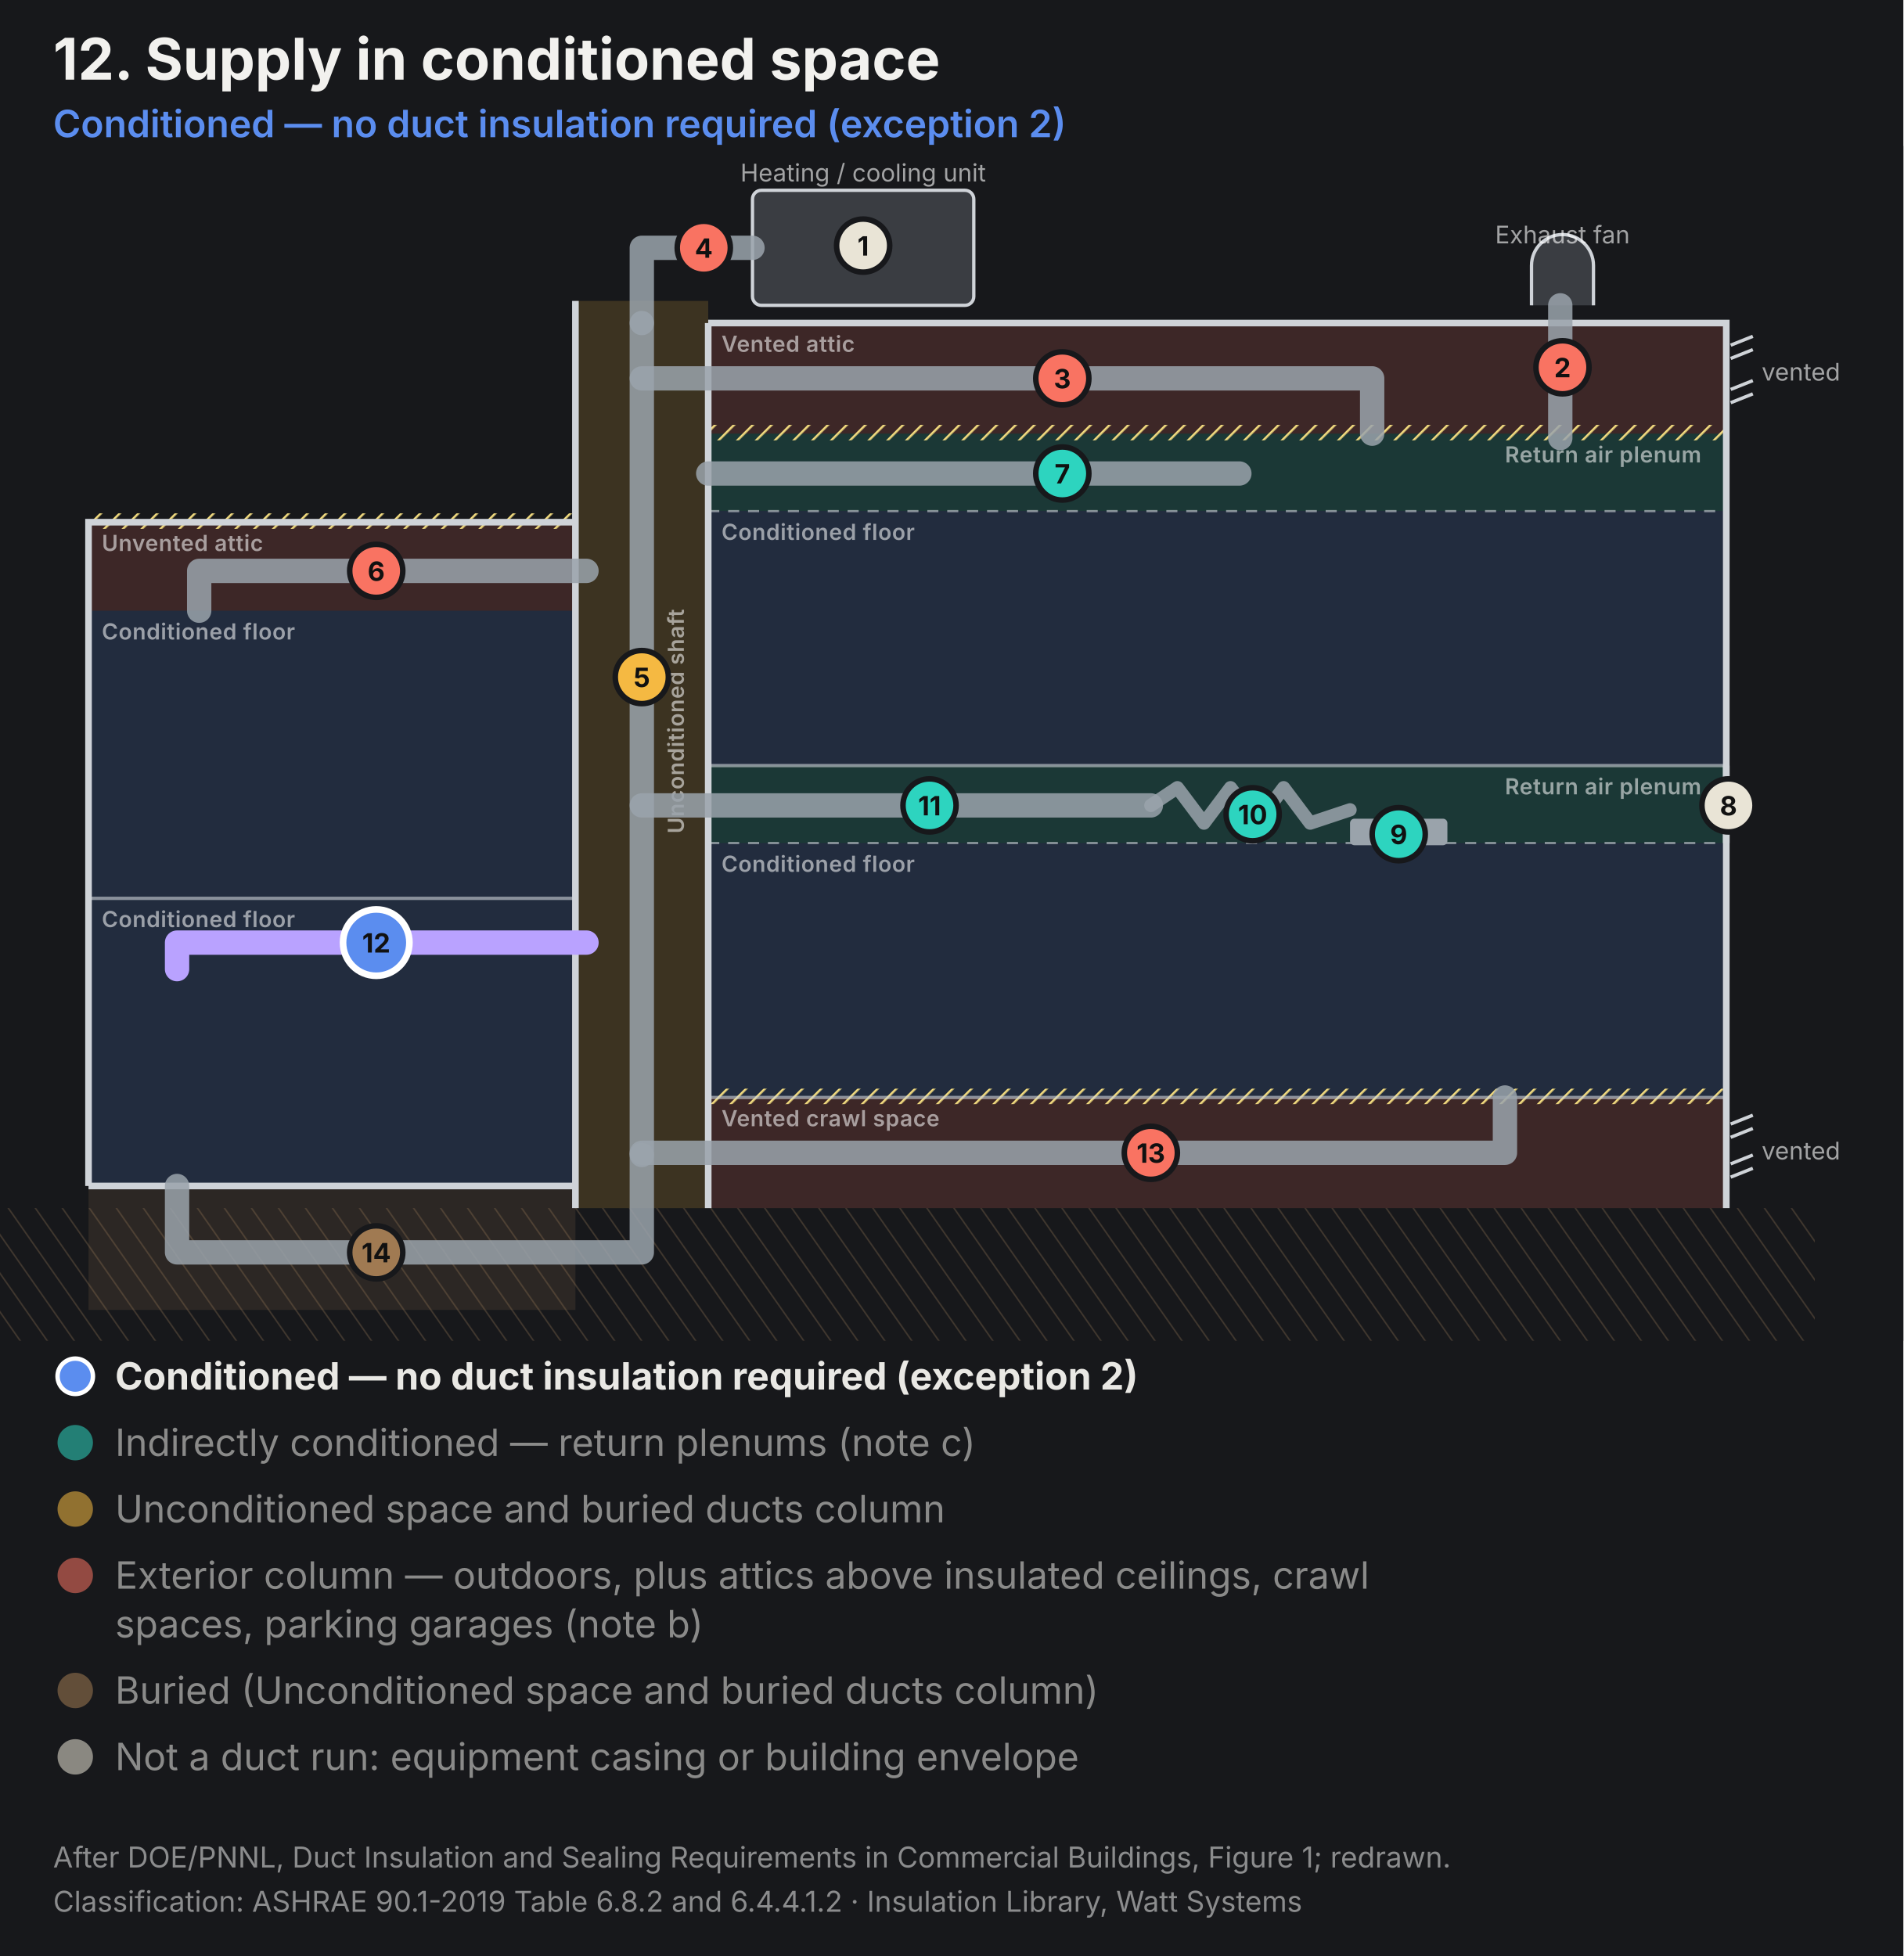
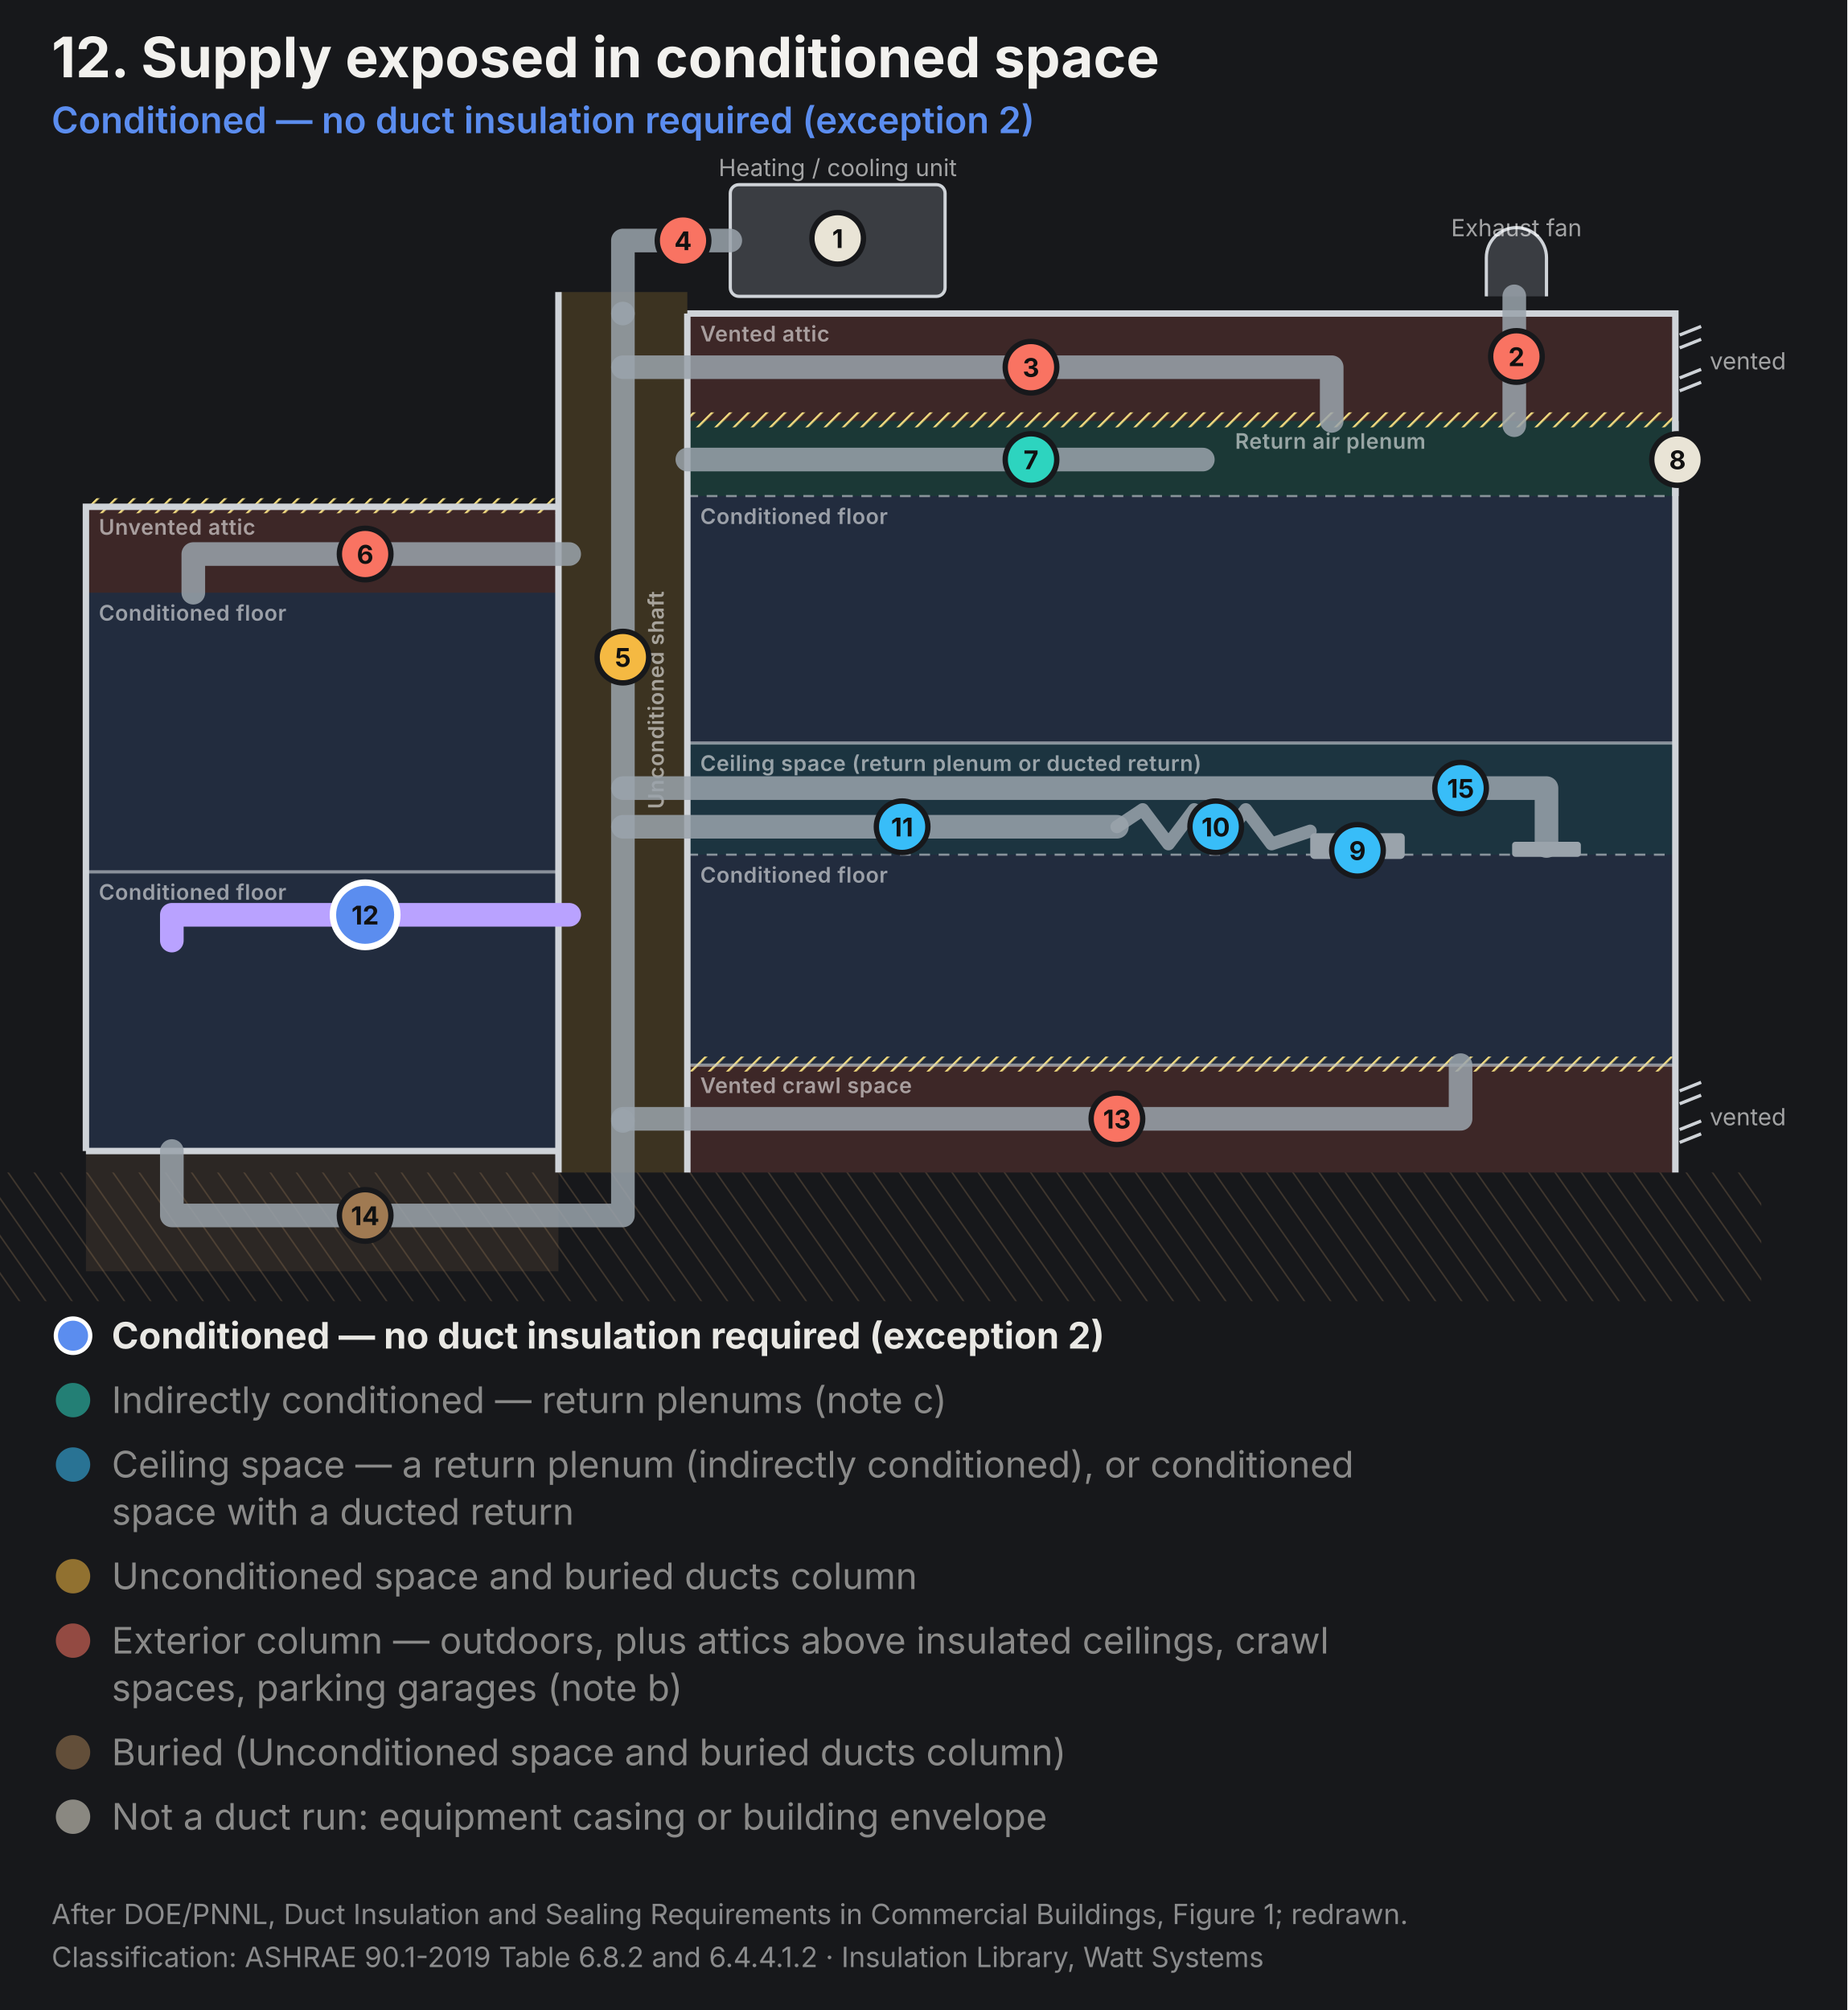
- <svg xmlns="http://www.w3.org/2000/svg" viewBox="0 0 860 884" width="860" height="884" font-family="system-ui, -apple-system, Segoe UI, sans-serif">
-   <rect width="860" height="884" fill="#17181b" />
-   <text x="24" y="36" fill="#f2f1ee" font-size="26" font-weight="750">12. Supply in conditioned space</text>
+ <svg xmlns="http://www.w3.org/2000/svg" viewBox="0 0 860 936" width="860" height="936" font-family="system-ui, -apple-system, Segoe UI, sans-serif">
+   <rect width="860" height="936" fill="#17181b" />
+   <text x="24" y="36" fill="#f2f1ee" font-size="26" font-weight="750">12. Supply exposed in conditioned space</text>
  <text x="24" y="62" fill="#5b8def" font-size="17" font-weight="600">Conditioned — no duct insulation required (exception 2)</text>
-   <svg viewBox="80 40 860 540" role="img" aria-label="Building section with 14 numbered duct locations" width="860" height="540" x="0" y="66">
+   <svg viewBox="80 40 860 540" role="img" aria-label="Building section with 15 numbered duct locations" width="860" height="540" x="0" y="66">
    <style>
.g-space { font: 600 10px system-ui, -apple-system, sans-serif; fill: rgba(255,255,255,0.55); letter-spacing: 0.02em; }
.g-note { font: 11px system-ui, -apple-system, sans-serif; fill: rgba(255,255,255,0.6); }
.g-spot circle { stroke: #17181b; stroke-width: 2.5; }
.g-spot text { font: 750 12px system-ui, -apple-system, sans-serif; fill: #111; }
.g-spot.on circle { r: 15; stroke: #fff; stroke-width: 3; }
</style>
    <rect x="80" y="40" width="860" height="540" fill="#17181b" />
    <defs>
      <pattern id="g-hatch" width="6" height="6" patternUnits="userSpaceOnUse" patternTransform="rotate(45)">
        <line x1="0" y1="0" x2="0" y2="6" stroke="#e8d27a" stroke-width="2" />
      </pattern>
      <pattern id="g-earth" width="10" height="10" patternUnits="userSpaceOnUse" patternTransform="rotate(-35)">
        <line x1="0" y1="0" x2="0" y2="10" stroke="#5a4a3a" stroke-width="1.5" />
      </pattern>
    </defs>
    <rect x="80" y="520" width="820" height="60" fill="url(#g-earth)" opacity="0.55" />
    <rect x="120" y="510" width="220" height="56" fill="#a07a52" opacity="0.16" />
    <g>
      <rect x="400" y="120" width="460" height="50" fill="#f97362" opacity="0.17" />
      <text x="406" y="133" class="g-space">Vented attic</text>
    </g>
    <g>
      <rect x="400" y="170" width="460" height="35" fill="#2dd4bf" opacity="0.17" />
-       <text x="760" y="183" class="g-space">Return air plenum</text>
+       <text x="655" y="183" class="g-space">Return air plenum</text>
    </g>
    <g>
      <rect x="400" y="205" width="460" height="115" fill="#5b8def" opacity="0.17" />
      <text x="406" y="218" class="g-space">Conditioned floor</text>
    </g>
    <g>
-       <rect x="400" y="320" width="460" height="35" fill="#2dd4bf" opacity="0.17" />
-       <text x="760" y="333" class="g-space">Return air plenum</text>
+       <rect x="400" y="320" width="460" height="52" fill="#38bdf8" opacity="0.17" />
+       <text x="406" y="333" class="g-space">Ceiling space (return plenum or ducted return)</text>
    </g>
    <g>
-       <rect x="400" y="355" width="460" height="115" fill="#5b8def" opacity="0.17" />
-       <text x="406" y="368" class="g-space">Conditioned floor</text>
+       <rect x="400" y="372" width="460" height="98" fill="#5b8def" opacity="0.17" />
+       <text x="406" y="385" class="g-space">Conditioned floor</text>
    </g>
    <g>
      <rect x="400" y="470" width="460" height="50" fill="#f97362" opacity="0.17" />
      <text x="406" y="483" class="g-space">Vented crawl space</text>
    </g>
    <g>
      <rect x="340" y="110" width="60" height="410" fill="#f5b942" opacity="0.17" />
      <text x="389" y="300" class="g-space" transform="rotate(-90 389 300)" text-anchor="middle">Unconditioned shaft</text>
    </g>
    <g>
      <rect x="120" y="210" width="220" height="40" fill="#f97362" opacity="0.17" />
      <text x="126" y="223" class="g-space">Unvented attic</text>
    </g>
    <g>
      <rect x="120" y="250" width="220" height="130" fill="#5b8def" opacity="0.17" />
      <text x="126" y="263" class="g-space">Conditioned floor</text>
    </g>
    <g>
      <rect x="120" y="380" width="220" height="130" fill="#5b8def" opacity="0.17" />
      <text x="126" y="393" class="g-space">Conditioned floor</text>
    </g>
    <rect x="400" y="166" width="460" height="7" fill="url(#g-hatch)" />
    <rect x="120" y="206" width="220" height="7" fill="url(#g-hatch)" />
    <rect x="400" y="466" width="460" height="7" fill="url(#g-hatch)" />
    <path d="M120 510 V210 H340 M400 120 H860 V520 M120 510 H340 M340 110 V520 M400 120 V520" stroke="#cfd3d8" stroke-width="3" fill="none" />
    <path d="M400 320 H860 M400 470 H860 M120 380 H340" stroke="#cfd3d8" stroke-width="1.5" fill="none" opacity="0.6" />
-     <path d="M400 205 H860 M400 355 H860" stroke="#cfd3d8" stroke-width="1" stroke-dasharray="5 4" fill="none" opacity="0.6" />
+     <path d="M400 205 H860 M400 372 H860" stroke="#cfd3d8" stroke-width="1" stroke-dasharray="5 4" fill="none" opacity="0.6" />
    <path d="M862 130 l10 -4 M862 136 l10 -4" stroke="#cfd3d8" stroke-width="1.5" />
    <path d="M862 150 l10 -4 M862 156 l10 -4" stroke="#cfd3d8" stroke-width="1.5" />
    <path d="M862 482 l10 -4 M862 488 l10 -4" stroke="#cfd3d8" stroke-width="1.5" />
    <path d="M862 500 l10 -4 M862 506 l10 -4" stroke="#cfd3d8" stroke-width="1.5" />
    <text x="876" y="146" class="g-note">vented</text>
    <text x="876" y="498" class="g-note">vented</text>
    <rect x="420" y="60" width="100" height="52" rx="4" fill="#3a3d42" stroke="#cfd3d8" stroke-width="1.5" />
    <text x="470" y="56" class="g-note" text-anchor="middle">Heating / cooling unit</text>
    <path d="M772 112 v-18 a14 14 0 0 1 28 0 v18" fill="#3a3d42" stroke="#cfd3d8" stroke-width="1.5" />
    <text x="786" y="84" class="g-note" text-anchor="middle">Exhaust fan</text>
    <path d="M420 86 H370 V120" fill="none" stroke="#9aa3ab" stroke-width="11" stroke-linecap="round" stroke-linejoin="round" opacity="0.85" />
    <path d="M370 120 V496" fill="none" stroke="#9aa3ab" stroke-width="11" stroke-linecap="round" stroke-linejoin="round" opacity="0.85" />
    <path d="M370 145 H700 V170" fill="none" stroke="#9aa3ab" stroke-width="11" stroke-linecap="round" stroke-linejoin="round" opacity="0.85" />
    <path d="M785 172 V112" fill="none" stroke="#9aa3ab" stroke-width="11" stroke-linecap="round" stroke-linejoin="round" opacity="0.85" />
    <path d="M345 232 H170 V250" fill="none" stroke="#9aa3ab" stroke-width="11" stroke-linecap="round" stroke-linejoin="round" opacity="0.85" />
    <path d="M400 188 H640" fill="none" stroke="#9aa3ab" stroke-width="11" stroke-linecap="round" stroke-linejoin="round" opacity="0.85" />
-     <path d="M370 338 H600" fill="none" stroke="#9aa3ab" stroke-width="11" stroke-linecap="round" stroke-linejoin="round" opacity="0.85" />
-     <path d="M600 338 L612 330 L624 346 L636 330 L648 346 L660 330 L672 346 L690 340" fill="none" stroke="#9aa3ab" stroke-width="6" stroke-linecap="round" stroke-linejoin="round" opacity="0.85" />
+     <path d="M370 341 H800 V368" fill="none" stroke="#9aa3ab" stroke-width="11" stroke-linecap="round" stroke-linejoin="round" opacity="0.85" />
+     <path d="M370 359 H600" fill="none" stroke="#9aa3ab" stroke-width="11" stroke-linecap="round" stroke-linejoin="round" opacity="0.85" />
+     <path d="M600 359 L612 351 L624 367 L636 351 L648 367 L660 351 L672 367 L690 361" fill="none" stroke="#9aa3ab" stroke-width="6" stroke-linecap="round" stroke-linejoin="round" opacity="0.85" />
    <path d="M345 400 H160 V412" fill="none" stroke="#b9a2ff" stroke-width="11" stroke-linecap="round" stroke-linejoin="round" opacity="1" />
    <path d="M370 495 H760 V470" fill="none" stroke="#9aa3ab" stroke-width="11" stroke-linecap="round" stroke-linejoin="round" opacity="0.85" />
    <path d="M370 496 V540 H160 V510" fill="none" stroke="#9aa3ab" stroke-width="11" stroke-linecap="round" stroke-linejoin="round" opacity="0.85" />
-     <rect x="690" y="344" width="44" height="12" rx="2" fill="#9aa3ab" />
-     <path d="M860 320 V355" stroke="#cfd3d8" stroke-width="3" />
+     <rect x="690" y="362" width="44" height="12" rx="2" fill="#9aa3ab" />
+     <rect x="784" y="366" width="32" height="7" rx="1.5" fill="#9aa3ab" />
+     <path d="M860 170 V205" stroke="#cfd3d8" stroke-width="3" />
    <g class="g-spot " transform="translate(470 85)">
      <circle r="12" fill="#e9e4d6" />
      <text text-anchor="middle" dy="4.5">1</text>
    </g>
    <g class="g-spot " transform="translate(786 140)">
      <circle r="12" fill="#f97362" />
      <text text-anchor="middle" dy="4.5">2</text>
    </g>
    <g class="g-spot " transform="translate(560 145)">
      <circle r="12" fill="#f97362" />
      <text text-anchor="middle" dy="4.5">3</text>
    </g>
    <g class="g-spot " transform="translate(398 86)">
      <circle r="12" fill="#f97362" />
      <text text-anchor="middle" dy="4.5">4</text>
    </g>
    <g class="g-spot " transform="translate(370 280)">
      <circle r="12" fill="#f5b942" />
      <text text-anchor="middle" dy="4.5">5</text>
    </g>
    <g class="g-spot " transform="translate(250 232)">
      <circle r="12" fill="#f97362" />
      <text text-anchor="middle" dy="4.5">6</text>
    </g>
    <g class="g-spot " transform="translate(560 188)">
      <circle r="12" fill="#2dd4bf" />
      <text text-anchor="middle" dy="4.5">7</text>
    </g>
-     <g class="g-spot " transform="translate(861 338)">
+     <g class="g-spot " transform="translate(861 188)">
      <circle r="12" fill="#e9e4d6" />
      <text text-anchor="middle" dy="4.5">8</text>
    </g>
-     <g class="g-spot " transform="translate(712 351)">
-       <circle r="12" fill="#2dd4bf" />
+     <g class="g-spot " transform="translate(712 370)">
+       <circle r="12" fill="#38bdf8" />
      <text text-anchor="middle" dy="4.5">9</text>
    </g>
-     <g class="g-spot " transform="translate(646 342)">
-       <circle r="12" fill="#2dd4bf" />
+     <g class="g-spot " transform="translate(646 359)">
+       <circle r="12" fill="#38bdf8" />
      <text text-anchor="middle" dy="4.5">10</text>
    </g>
-     <g class="g-spot " transform="translate(500 338)">
-       <circle r="12" fill="#2dd4bf" />
+     <g class="g-spot " transform="translate(500 359)">
+       <circle r="12" fill="#38bdf8" />
      <text text-anchor="middle" dy="4.5">11</text>
    </g>
    <g class="g-spot on" transform="translate(250 400)">
      <circle r="15" fill="#5b8def" />
      <text text-anchor="middle" dy="4.5">12</text>
    </g>
    <g class="g-spot " transform="translate(600 495)">
      <circle r="12" fill="#f97362" />
      <text text-anchor="middle" dy="4.5">13</text>
    </g>
    <g class="g-spot " transform="translate(250 540)">
      <circle r="12" fill="#a07a52" />
      <text text-anchor="middle" dy="4.5">14</text>
    </g>
+     <g class="g-spot " transform="translate(760 341)">
+       <circle r="12" fill="#38bdf8" />
+       <text text-anchor="middle" dy="4.5">15</text>
+     </g>
  </svg>
  <g opacity="1">
    <circle cx="34" cy="622" r="8" fill="#5b8def" stroke="#fff" stroke-width="2" />
    <text x="52" y="628" fill="#e9e8e4" font-size="17" font-weight="700">Conditioned — no duct insulation required (exception 2)</text>
  </g>
  <g opacity="0.55">
    <circle cx="34" cy="652" r="8" fill="#2dd4bf" stroke="none" stroke-width="2" />
    <text x="52" y="658" fill="#e9e8e4" font-size="17" font-weight="400">Indirectly conditioned — return plenums (note c)</text>
  </g>
  <g opacity="0.55">
-     <circle cx="34" cy="682" r="8" fill="#f5b942" stroke="none" stroke-width="2" />
-     <text x="52" y="688" fill="#e9e8e4" font-size="17" font-weight="400">Unconditioned space and buried ducts column</text>
+     <circle cx="34" cy="682" r="8" fill="#38bdf8" stroke="none" stroke-width="2" />
+     <text x="52" y="688" fill="#e9e8e4" font-size="17" font-weight="400">Ceiling space — a return plenum (indirectly conditioned), or conditioned</text>
+     <text x="52" y="710" fill="#e9e8e4" font-size="17" font-weight="400">space with a ducted return</text>
  </g>
  <g opacity="0.55">
-     <circle cx="34" cy="712" r="8" fill="#f97362" stroke="none" stroke-width="2" />
-     <text x="52" y="718" fill="#e9e8e4" font-size="17" font-weight="400">Exterior column — outdoors, plus attics above insulated ceilings, crawl</text>
-     <text x="52" y="740" fill="#e9e8e4" font-size="17" font-weight="400">spaces, parking garages (note b)</text>
+     <circle cx="34" cy="734" r="8" fill="#f5b942" stroke="none" stroke-width="2" />
+     <text x="52" y="740" fill="#e9e8e4" font-size="17" font-weight="400">Unconditioned space and buried ducts column</text>
  </g>
  <g opacity="0.55">
-     <circle cx="34" cy="764" r="8" fill="#a07a52" stroke="none" stroke-width="2" />
-     <text x="52" y="770" fill="#e9e8e4" font-size="17" font-weight="400">Buried (Unconditioned space and buried ducts column)</text>
+     <circle cx="34" cy="764" r="8" fill="#f97362" stroke="none" stroke-width="2" />
+     <text x="52" y="770" fill="#e9e8e4" font-size="17" font-weight="400">Exterior column — outdoors, plus attics above insulated ceilings, crawl</text>
+     <text x="52" y="792" fill="#e9e8e4" font-size="17" font-weight="400">spaces, parking garages (note b)</text>
  </g>
  <g opacity="0.55">
-     <circle cx="34" cy="794" r="8" fill="#e9e4d6" stroke="none" stroke-width="2" />
-     <text x="52" y="800" fill="#e9e8e4" font-size="17" font-weight="400">Not a duct run: equipment casing or building envelope</text>
+     <circle cx="34" cy="816" r="8" fill="#a07a52" stroke="none" stroke-width="2" />
+     <text x="52" y="822" fill="#e9e8e4" font-size="17" font-weight="400">Buried (Unconditioned space and buried ducts column)</text>
  </g>
-   <text x="24" y="844" fill="rgba(255,255,255,0.5)" font-size="13">After DOE/PNNL, Duct Insulation and Sealing Requirements in Commercial Buildings, Figure 1; redrawn.</text>
-   <text x="24" y="864" fill="rgba(255,255,255,0.5)" font-size="13">Classification: ASHRAE 90.1-2019 Table 6.8.2 and 6.4.4.1.2 · Insulation Library, Watt Systems</text>
+   <g opacity="0.55">
+     <circle cx="34" cy="846" r="8" fill="#e9e4d6" stroke="none" stroke-width="2" />
+     <text x="52" y="852" fill="#e9e8e4" font-size="17" font-weight="400">Not a duct run: equipment casing or building envelope</text>
+   </g>
+   <text x="24" y="896" fill="rgba(255,255,255,0.5)" font-size="13">After DOE/PNNL, Duct Insulation and Sealing Requirements in Commercial Buildings, Figure 1; redrawn.</text>
+   <text x="24" y="916" fill="rgba(255,255,255,0.5)" font-size="13">Classification: ASHRAE 90.1-2019 Table 6.8.2 and 6.4.4.1.2 · Insulation Library, Watt Systems</text>
</svg>
